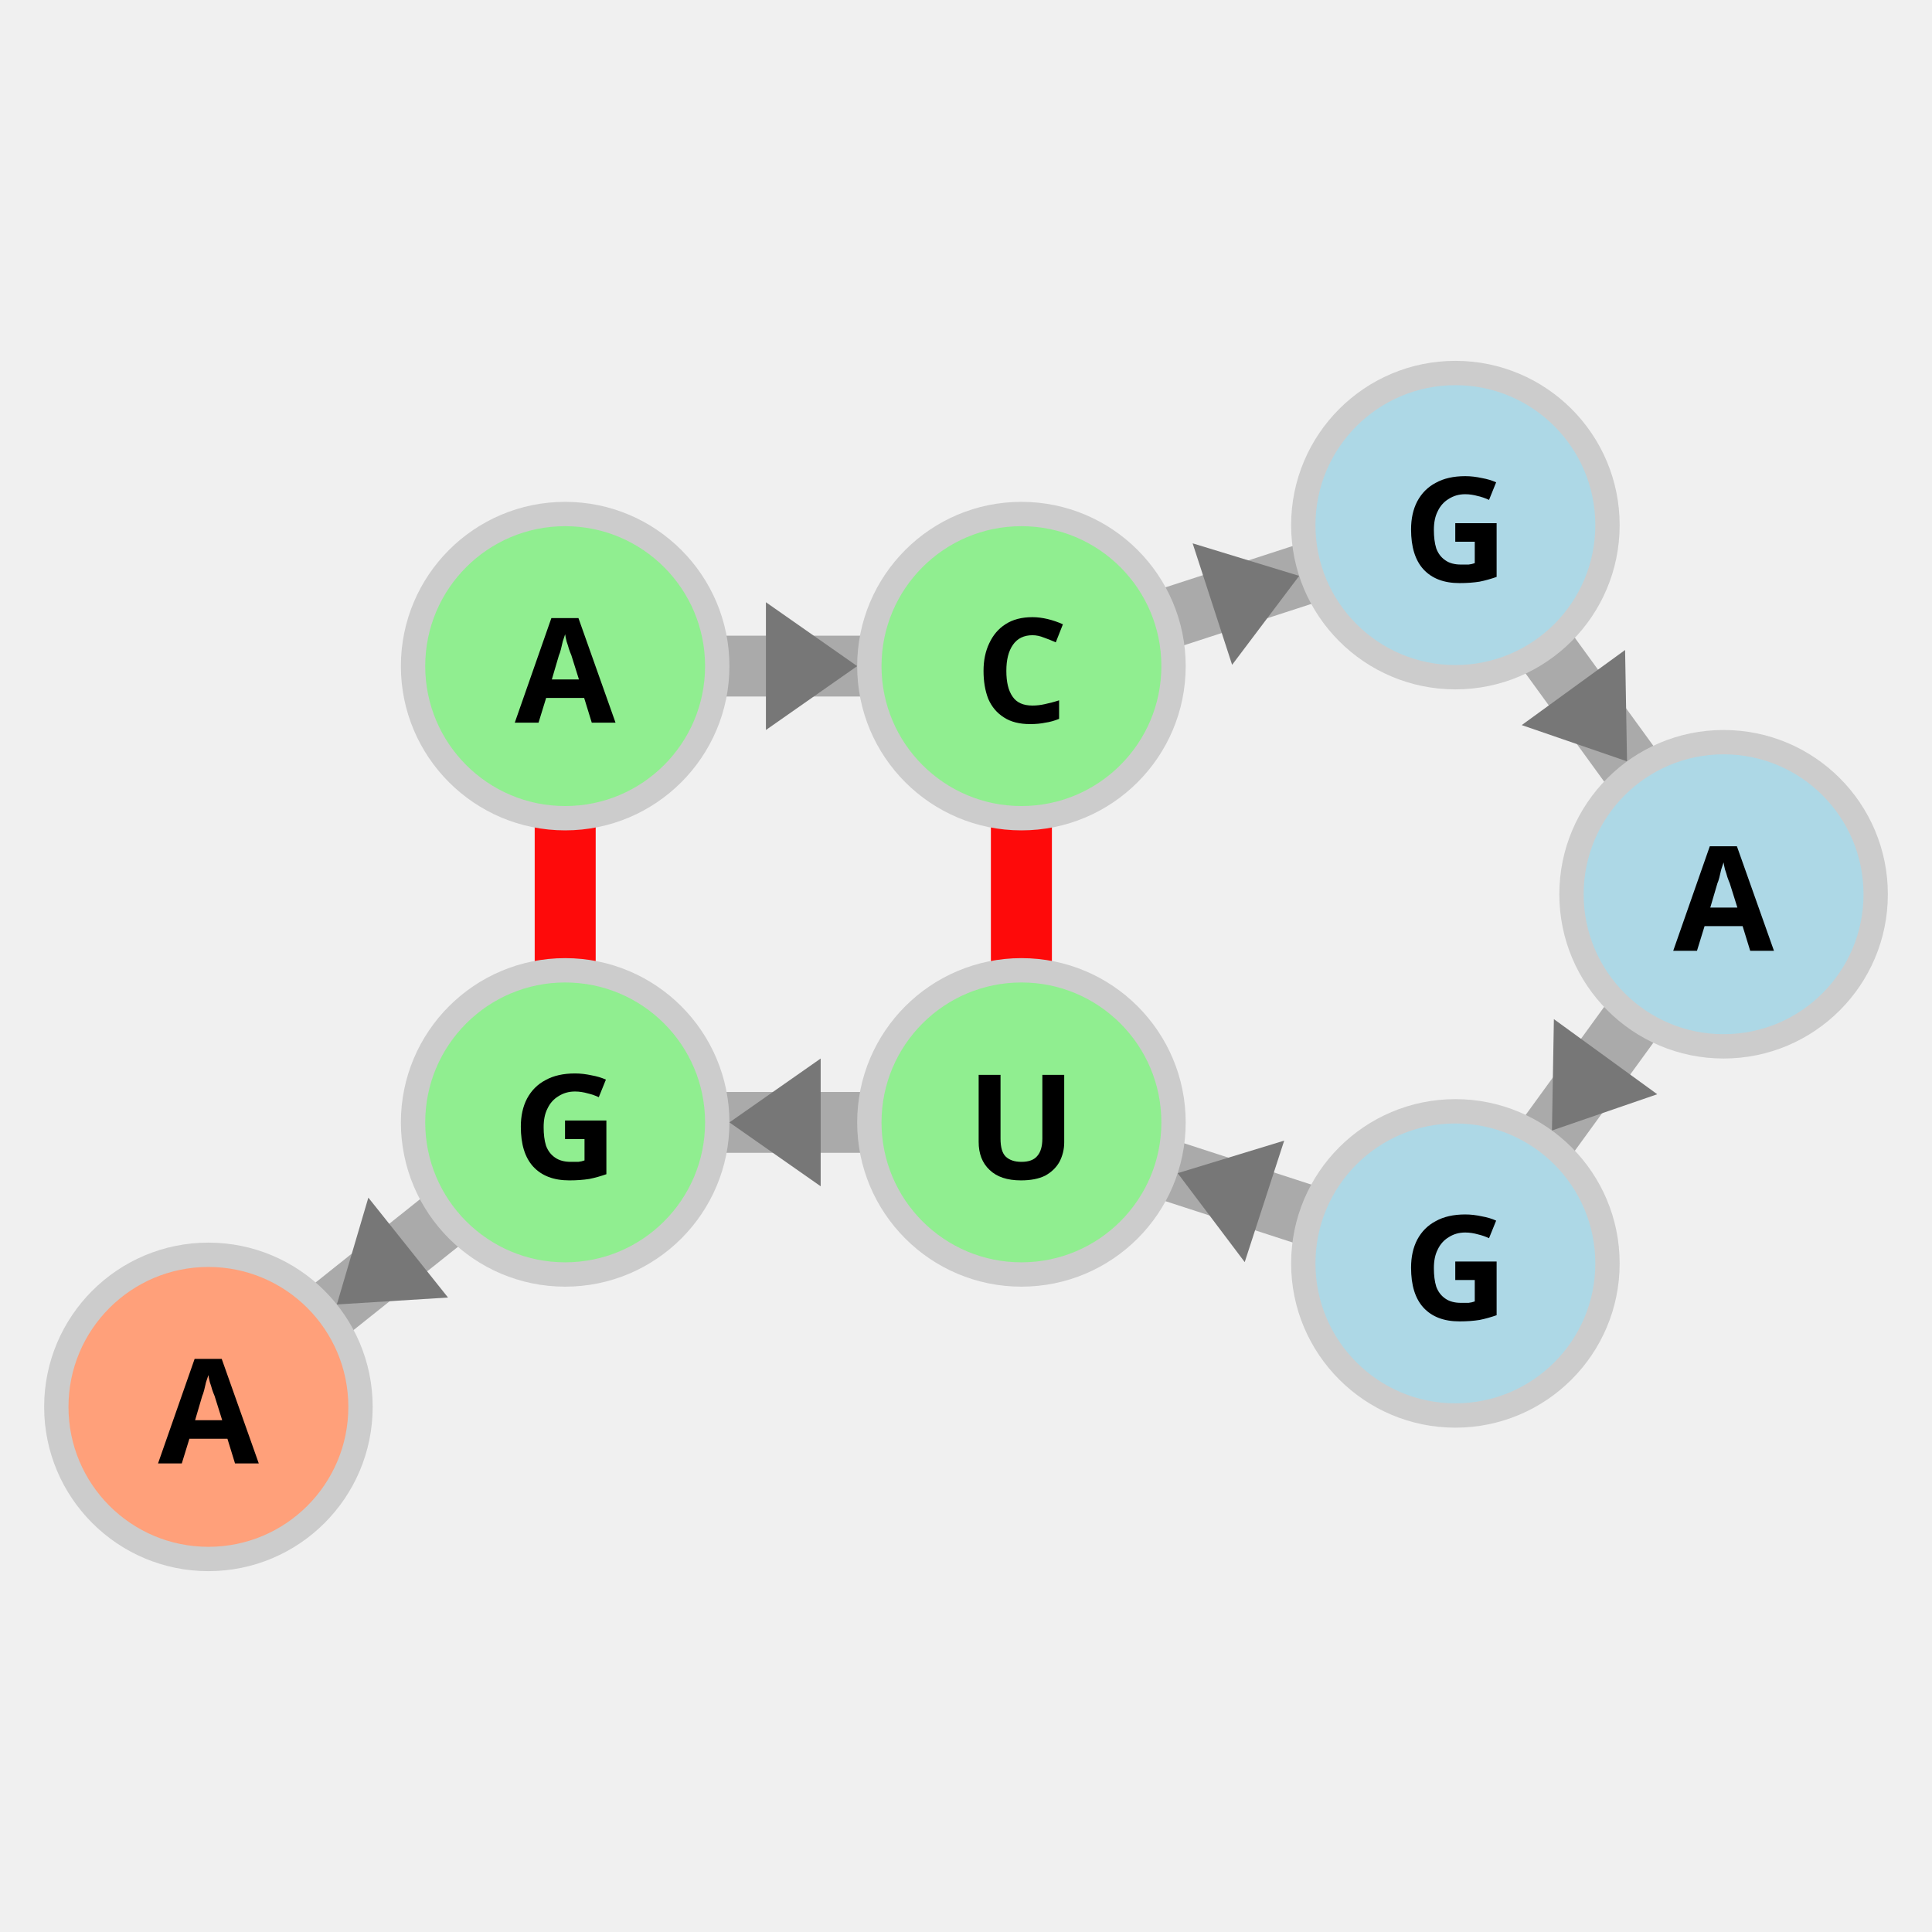
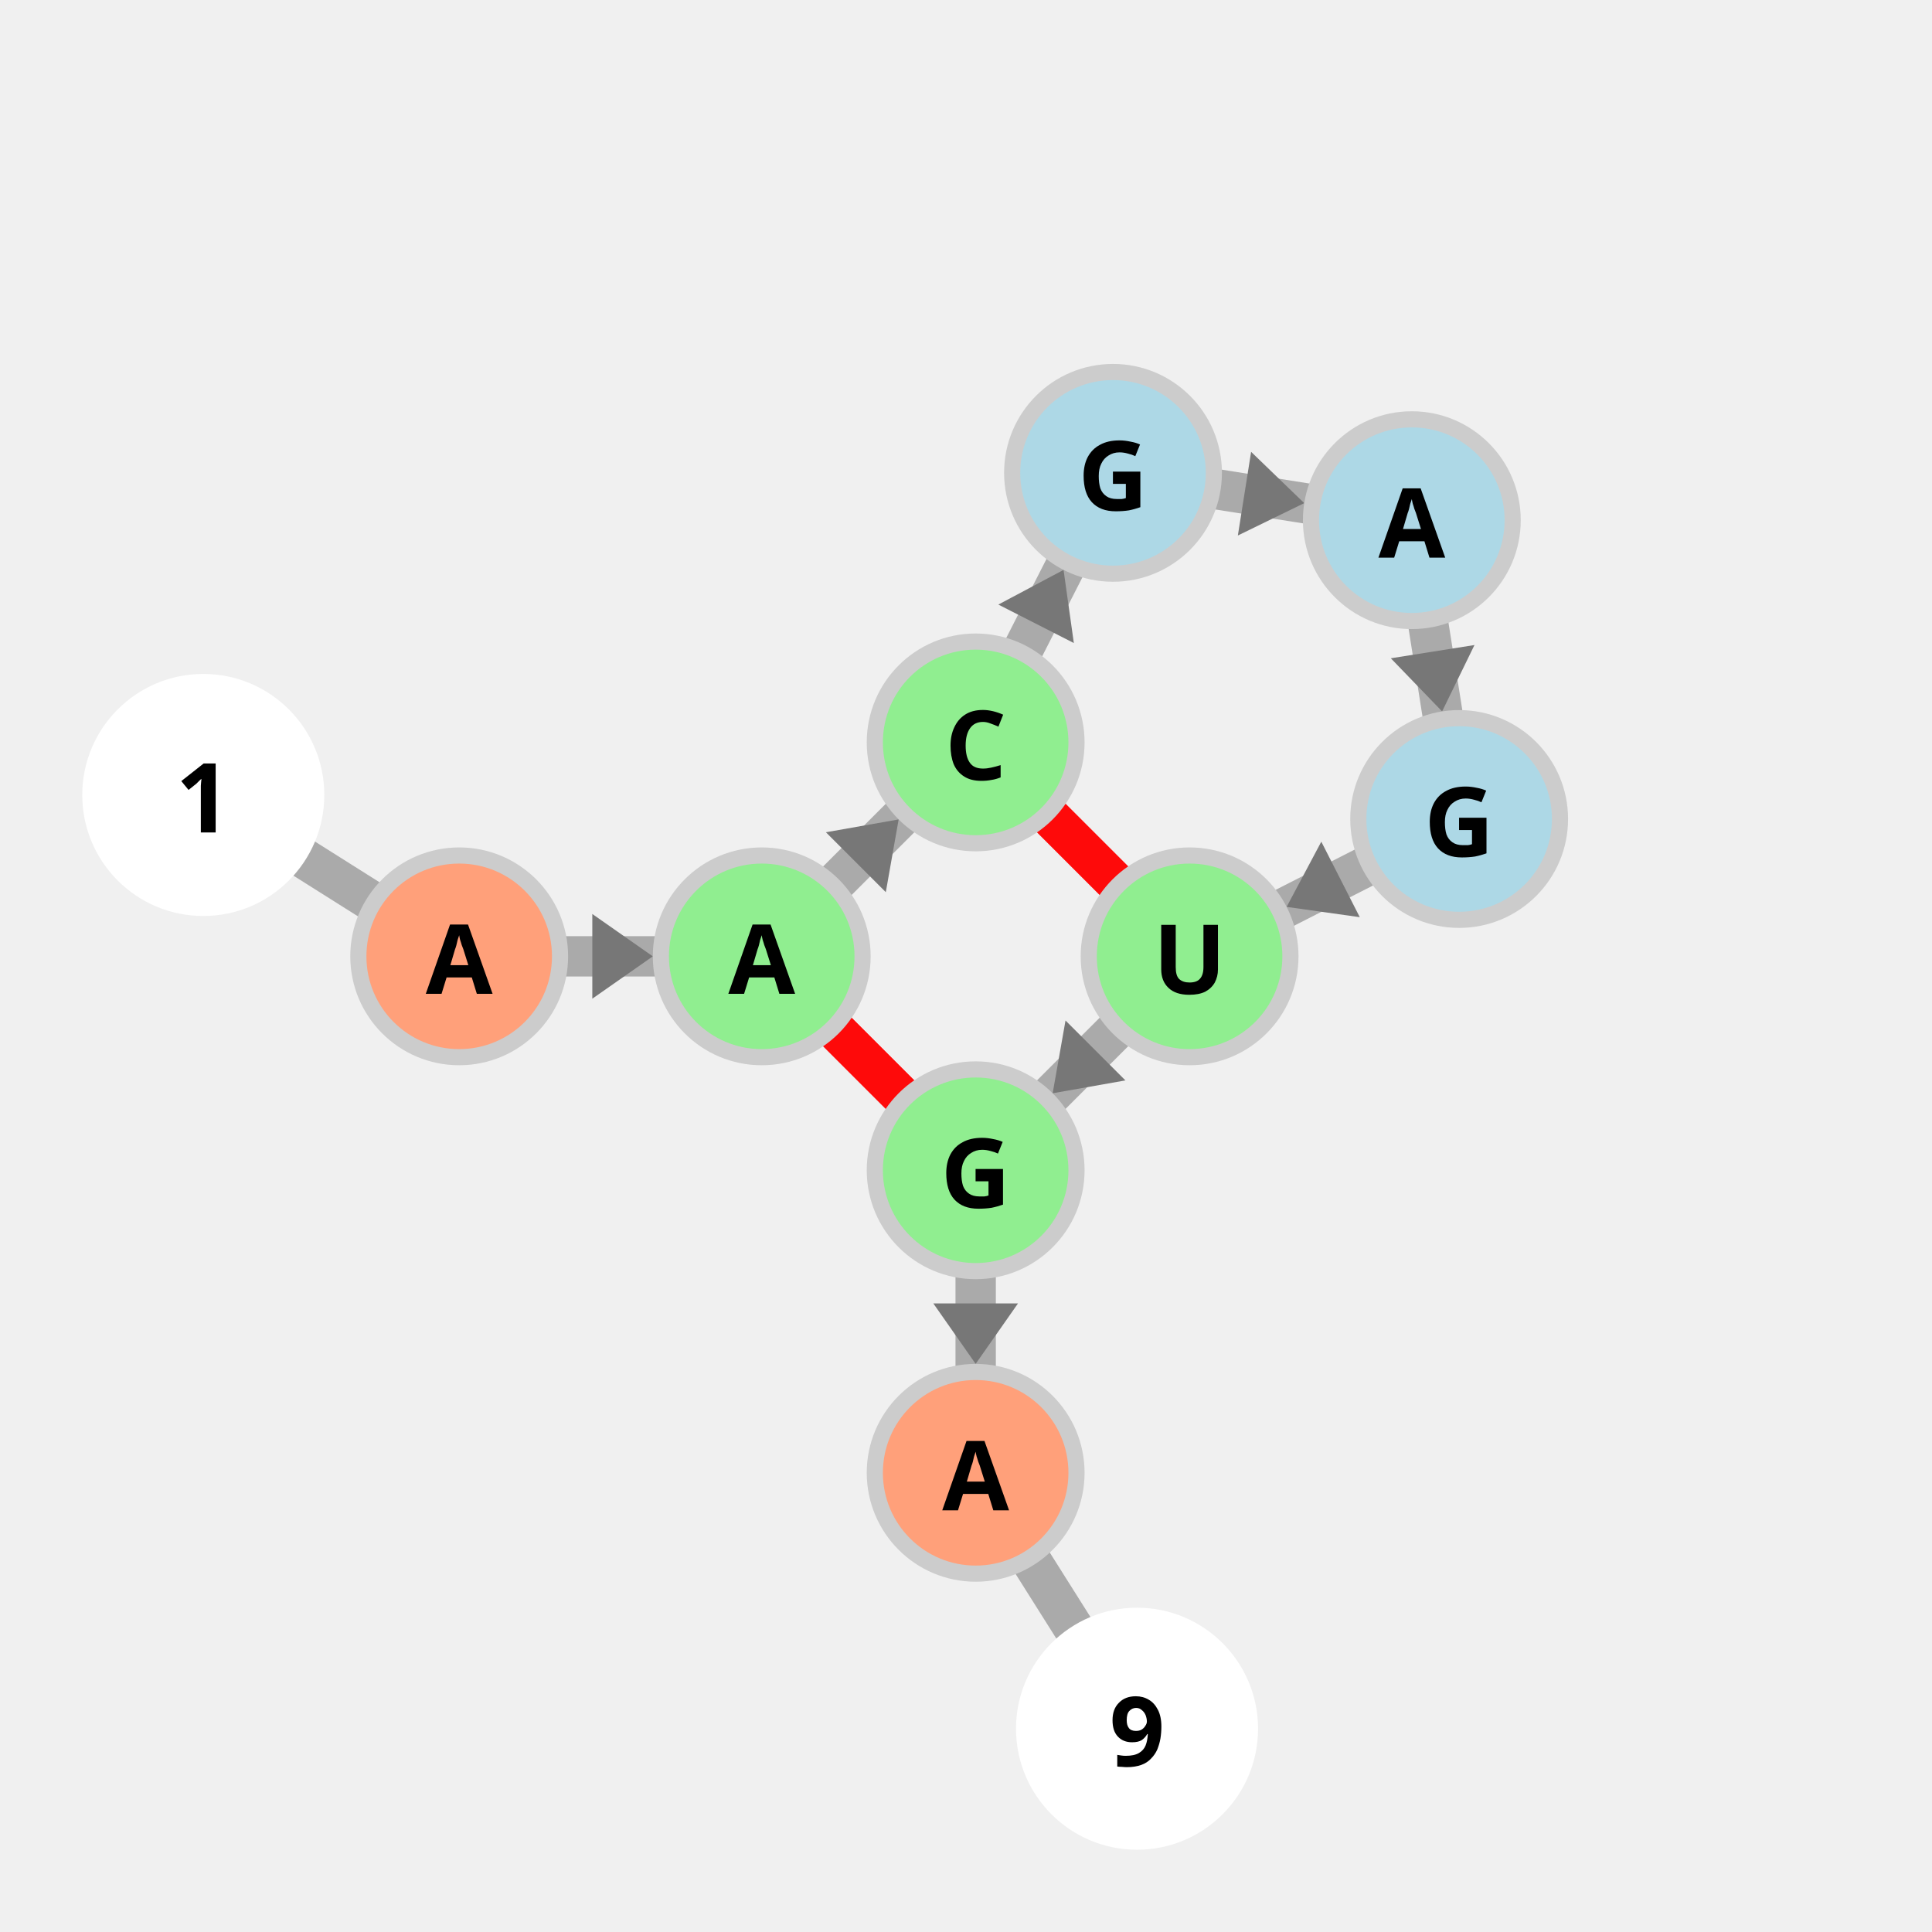
<svg xmlns="http://www.w3.org/2000/svg" viewBox="0 0 300 300">
  <style type="text/css">
 circle.fornac-node, polygon.fornac-node {
  stroke: #ccc;
  stroke-width: 0.8;
  opacity: 1;
  fill: white;
}

path.fornac-directionArrow {
  fill: #777;
  stroke: none;
  stroke-width: 0.8px;
}

g.fornac-plot {
    /* outline: 1px solid red; */
}

circle.fornac-node[base_type="a"] {
  fill: #dbdb8d;
}

circle.fornac-node[base_type="c"] {
  fill: #98df8a;
}

circle.fornac-node[base_type="g"] {
  fill: #ff9896;
}

circle.fornac-node[base_type="u"], circle.fornac-node[base_type="t"] {
  fill: #aec7e8;
}

.fornac-node &gt; text {
     pointer-events: none;
 }

circle.fornac-node[node_type="label"] {
    stroke: transparent;
    stroke-width: 0;
    fill: white;
    display: inline;
}

circle.fornac-node[node_type="protein"] {
    fill: gray;
    fill-opacity: 0.5;
    stroke-width: 4;
}

.fornac-selectedNode &gt; circle.fornac-node {
    stroke: red;
}

text.fornac-nodeLabel {
    font-weight: bold;
    font-family: Tahoma, Geneva, sans-serif;
    font-size: 0.4em;
    color: rgb(100,100,100);
    text-anchor: middle;
    alignment-baseline: middle;
    dominant-baseline: central;
    pointer-events: none;
    -webkit-touch-callout: none;
    -webkit-user-select: none;
    -khtml-user-select: none;
    -moz-user-select: none;
    -ms-user-select: none;
    user-select: none;
}

line.fornac-link {
  stroke: #999;
  stroke-opacity: 0.8;
  stroke-width: 2;
}

line.fornac-link[link_type="pseudoknot"] {
    stroke: red;
}

line.fornac-link[link_type="basepair"] {
  stroke: red;
}

line.fornac-link[link_type="intermolecule"] {
  stroke: blue;
}

line.fornac-link[link_type="chain_chain"] {
  stroke-dasharray: 3,3;
}

line.fornac-link[link_type="fake"] {
  stroke: green;
}

text.fornac-plotLabel {
    font-family: Tahoma, Geneva, sans-serif;
    font-weight: bolder;
    font-size: 1.2em;
    fill: rgba(200, 200, 200, 0.5);
    text-anchor: middle;
    alignment-baseline: central;
}

.fornac-transparent {
    fill: transparent;
    stroke-width: 0;
    stroke-opacity: 0;
    opacity: 0;
    visibility: hidden;
    pointer-events: none;
}

.fornac-dragLine {
  stroke: #999;
  stroke-width: 2;
  pointer-events: none;
}

.fornac-mouseEventHelper &gt; .extent {
  fill-opacity: .1;
  stroke: #fff;
  shape-rendering: crispEdges;
}

.d3-context-menu {
	position: absolute;
	display: none;
	background-color: #f2f2f2;
	border-radius: 4px;

	font-family: Arial, sans-serif;
	font-size: 14px;
	min-width: 150px;
	border: 1px solid #d4d4d4;

	z-index:1200;
}

.d3-context-menu ul {
	list-style-type: none;
	margin: 4px 0px;
	padding: 0px;
	cursor: default;
}

.d3-context-menu ul li {
	padding: 4px 16px;

	-webkit-touch-callout: none; /* iOS Safari */
	-webkit-user-select: none;   /* Chrome/Safari/Opera */
	-khtml-user-select: none;    /* Konqueror */
	-moz-user-select: none;      /* Firefox */
	-ms-user-select: none;       /* Internet Explorer/Edge */
	user-select: none;
}

.d3-context-menu ul li:hover {
	background-color: #4677f8;
	color: #fefefe;
}

.d3-context-menu-selected {
	background-color: #4677f8;
	color: #fefefe;
}

/*
	Header
*/

.d3-context-menu ul li.is-header
.d3-context-menu ul li.is-header:hover {
	background-color: #f2f2f2;
	color: #444;
	font-weight: bold;
	font-style: italic;
}

/*
	Disabled
*/

.d3-context-menu ul li.is-disabled
.d3-context-menu ul li.is-disabled:hover {
	background-color: #f2f2f2;
	color: #888;
	cursor: not-allowed;
}

/*
	Divider
*/

.d3-context-menu ul li.is-divider {
	padding: 0px 0px;
}

.d3-context-menu ul li.is-divider:hover {
	background-color: #f2f2f2;
}

.d3-context-menu ul hr {
	border: 0;
    height: 0;
    border-top: 1px solid rgba(0, 0, 0, 0.1);
    border-bottom: 1px solid rgba(255, 255, 255, 0.3);
}

/*# sourceMappingURL=fornac.css.map*/ 
</style>
-   <g class="fornac-plot" transform="translate(-384.5909,-368.9136)scale(4.723471,4.723471)">
+   <g class="fornac-plot" transform="translate(-241.8849,-164.6876)scale(3.131878,3.131878)">
    <g class="fornac-links">
-       <line class="link fornac-link" x1="100" y1="100" x2="100" y2="115" link_type="basepair" pointer-events="all" />
-       <line class="link fornac-link" x1="115" y1="100" x2="115" y2="115" link_type="basepair" pointer-events="all" />
+       <line class="link fornac-link" x1="115" y1="100" x2="125.607" y2="110.607" link_type="basepair" pointer-events="all" />
      <line class="link fornac-link" x1="100" y1="100" x2="115" y2="100" link_type="backbone" pointer-events="all" />
-       <line class="link fornac-link" x1="115" y1="100" x2="129.266" y2="95.365" link_type="backbone" pointer-events="all" />
-       <line class="link fornac-link" x1="129.266" y1="95.365" x2="138.083" y2="107.5" link_type="backbone" pointer-events="all" />
-       <line class="link fornac-link" x1="138.083" y1="107.5" x2="129.266" y2="119.635" link_type="backbone" pointer-events="all" />
-       <line class="link fornac-link" x1="115" y1="115" x2="115" y2="100" link_type="basepair" pointer-events="all" />
-       <line class="link fornac-link" x1="129.266" y1="119.635" x2="115" y2="115" link_type="backbone" pointer-events="all" />
-       <line class="link fornac-link" x1="100" y1="115" x2="100" y2="100" link_type="basepair" pointer-events="all" />
-       <line class="link fornac-link" x1="115" y1="115" x2="100" y2="115" link_type="backbone" pointer-events="all" />
-       <line class="link fornac-link" x1="100" y1="115" x2="88.273" y2="124.352" link_type="backbone" pointer-events="all" />
+       <line class="link fornac-link" x1="125.607" y1="89.393" x2="136.213" y2="100" link_type="basepair" pointer-events="all" />
+       <line class="link fornac-link" x1="115" y1="100" x2="125.607" y2="89.393" link_type="backbone" pointer-events="all" />
+       <line class="link fornac-link" x1="125.607" y1="89.393" x2="132.416" y2="76.028" link_type="backbone" pointer-events="all" />
+       <line class="link fornac-link" x1="132.416" y1="76.028" x2="147.232" y2="78.375" link_type="backbone" pointer-events="all" />
+       <line class="link fornac-link" x1="147.232" y1="78.375" x2="149.578" y2="93.19" link_type="backbone" pointer-events="all" />
+       <line class="link fornac-link" x1="136.213" y1="100" x2="125.607" y2="89.393" link_type="basepair" pointer-events="all" />
+       <line class="link fornac-link" x1="149.578" y1="93.19" x2="136.213" y2="100" link_type="backbone" pointer-events="all" />
+       <line class="link fornac-link" x1="125.607" y1="110.607" x2="115" y2="100" link_type="basepair" pointer-events="all" />
+       <line class="link fornac-link" x1="136.213" y1="100" x2="125.607" y2="110.607" link_type="backbone" pointer-events="all" />
+       <line class="link fornac-link" x1="125.607" y1="110.607" x2="125.607" y2="125.607" link_type="backbone" pointer-events="all" />
+       <line class="link fornac-link" x1="100" y1="100" x2="87.312" y2="91.999" link_type="label_link" pointer-events="all" />
+       <line class="link fornac-link" x1="115" y1="100" x2="109.26" y2="86.142" link_type="label_link" pointer-events="all" style="display:none" />
+       <line class="link fornac-link" x1="125.607" y1="89.393" x2="113.471" y2="80.577" link_type="label_link" pointer-events="all" style="display:none" />
+       <line class="link fornac-link" x1="132.416" y1="76.028" x2="125.607" y2="62.663" link_type="label_link" pointer-events="all" style="display:none" />
+       <line class="link fornac-link" x1="147.232" y1="78.375" x2="157.838" y2="67.768" link_type="label_link" pointer-events="all" style="display:none" />
+       <line class="link fornac-link" x1="149.578" y1="93.19" x2="162.943" y2="100" link_type="label_link" pointer-events="all" style="display:none" />
+       <line class="link fornac-link" x1="136.213" y1="100" x2="145.03" y2="112.135" link_type="label_link" pointer-events="all" style="display:none" />
+       <line class="link fornac-link" x1="125.607" y1="110.607" x2="139.465" y2="116.347" link_type="label_link" pointer-events="all" style="display:none" />
+       <line class="link fornac-link" x1="125.607" y1="125.607" x2="133.608" y2="138.295" link_type="label_link" pointer-events="all" />
    </g>
    <g class="fornac-nodes">
-       <g class="gnode" struct_name="empty" transform="translate(100,100)" num="n1" rnum="n8">
+       <g class="gnode" struct_name="empty" transform="translate(100,100)" num="n1" rnum="n9">
        <path class="fornac-directionArrow" node_num="1" />
-         <circle class="fornac-node" node_type="nucleotide" node_num="1" r="5" style="fill: lightgreen;" />
+         <circle class="fornac-node" node_type="nucleotide" node_num="1" r="5" style="fill: lightsalmon;" />
        <text class="fornac-nodeLabel" label_type="nucleotide">A</text>
      </g>
-       <g class="gnode" struct_name="empty" transform="translate(115,100)" num="n2" rnum="n7">
+       <g class="gnode" struct_name="empty" transform="translate(115,100)" num="n2" rnum="n8">
        <path class="fornac-directionArrow" node_num="2" d="M-8.4,-2.1L-5.4,0L-8.4,2.1" />
        <circle class="fornac-node" node_type="nucleotide" node_num="2" r="5" style="fill: lightgreen;" />
+         <text class="fornac-nodeLabel" label_type="nucleotide">A</text>
+       </g>
+       <g class="gnode" struct_name="empty" transform="translate(125.6066,89.3934)" num="n3" rnum="n7">
+         <path class="fornac-directionArrow" node_num="3" d="M-7.425,4.455L-3.818,3.818L-4.455,7.425" />
+         <circle class="fornac-node" node_type="nucleotide" node_num="3" r="5" style="fill: lightgreen;" />
        <text class="fornac-nodeLabel" label_type="nucleotide">C</text>
      </g>
-       <g class="gnode" struct_name="empty" transform="translate(129.2658,95.36475)" num="n3" rnum="n6">
-         <path class="fornac-directionArrow" node_num="3" d="M-8.638,0.599L-5.136,1.669L-7.34,4.593" />
-         <circle class="fornac-node" node_type="nucleotide" node_num="3" r="5" style="fill: lightblue;" />
+       <g class="gnode" struct_name="empty" transform="translate(132.4165,76.0283)" num="n4" rnum="n6">
+         <path class="fornac-directionArrow" node_num="4" d="M-5.685,6.531L-2.452,4.811L-1.942,8.438" />
+         <circle class="fornac-node" node_type="nucleotide" node_num="4" r="5" style="fill: lightblue;" />
        <text class="fornac-nodeLabel" label_type="nucleotide">G</text>
      </g>
-       <g class="gnode" struct_name="empty" transform="translate(138.0826,107.5)" num="n4" rnum="n5">
-         <path class="fornac-directionArrow" node_num="4" d="M-3.238,-8.03L-3.174,-4.369L-6.636,-5.561" />
-         <circle class="fornac-node" node_type="nucleotide" node_num="4" r="5" style="fill: lightblue;" />
+       <g class="gnode" struct_name="empty" transform="translate(147.2318,78.37482)" num="n5" rnum="n5">
+         <path class="fornac-directionArrow" node_num="5" d="M-7.968,-3.388L-5.334,-0.845L-8.625,0.76" />
+         <circle class="fornac-node" node_type="nucleotide" node_num="5" r="5" style="fill: lightblue;" />
        <text class="fornac-nodeLabel" label_type="nucleotide">A</text>
      </g>
-       <g class="gnode" struct_name="empty" transform="translate(129.2658,119.6353)" num="n5" rnum="n4">
-         <path class="fornac-directionArrow" node_num="5" d="M6.636,-5.561L3.174,-4.369L3.238,-8.03" />
-         <circle class="fornac-node" node_type="nucleotide" node_num="5" r="5" style="fill: lightblue;" />
+       <g class="gnode" struct_name="empty" transform="translate(149.5783,93.19014)" num="n6" rnum="n4">
+         <path class="fornac-directionArrow" node_num="6" d="M0.76,-8.625L-0.845,-5.334L-3.388,-7.968" />
+         <circle class="fornac-node" node_type="nucleotide" node_num="6" r="5" style="fill: lightblue;" />
        <text class="fornac-nodeLabel" label_type="nucleotide">G</text>
      </g>
-       <g class="gnode" struct_name="empty" transform="translate(115,115)" num="n6" rnum="n3">
-         <path class="fornac-directionArrow" node_num="6" d="M7.34,4.593L5.136,1.669L8.638,0.599" />
-         <circle class="fornac-node" node_type="nucleotide" node_num="6" r="5" style="fill: lightgreen;" />
+       <g class="gnode" struct_name="empty" transform="translate(136.2132,100)" num="n7" rnum="n3">
+         <path class="fornac-directionArrow" node_num="7" d="M8.438,-1.942L4.811,-2.452L6.531,-5.685" />
+         <circle class="fornac-node" node_type="nucleotide" node_num="7" r="5" style="fill: lightgreen;" />
        <text class="fornac-nodeLabel" label_type="nucleotide">U</text>
      </g>
-       <g class="gnode" struct_name="empty" transform="translate(100,115)" num="n7" rnum="n2">
-         <path class="fornac-directionArrow" node_num="7" d="M8.4,2.1L5.4,0L8.4,-2.1" />
-         <circle class="fornac-node" node_type="nucleotide" node_num="7" r="5" style="fill: lightgreen;" />
+       <g class="gnode" struct_name="empty" transform="translate(125.6066,110.6066)" num="n8" rnum="n2">
+         <path class="fornac-directionArrow" node_num="8" d="M7.425,-4.455L3.818,-3.818L4.455,-7.425" />
+         <circle class="fornac-node" node_type="nucleotide" node_num="8" r="5" style="fill: lightgreen;" />
        <text class="fornac-nodeLabel" label_type="nucleotide">G</text>
      </g>
-       <g class="gnode" struct_name="empty" transform="translate(88.27253,124.3523)" num="n8" rnum="n1">
-         <path class="fornac-directionArrow" node_num="8" d="M7.877,-3.595L4.222,-3.367L5.258,-6.879" />
-         <circle class="fornac-node" node_type="nucleotide" node_num="8" r="5" style="fill: lightsalmon;" />
+       <g class="gnode" struct_name="empty" transform="translate(125.6066,125.6066)" num="n9" rnum="n1">
+         <path class="fornac-directionArrow" node_num="9" d="M2.1,-8.4L0,-5.4L-2.1,-8.4" />
+         <circle class="fornac-node" node_type="nucleotide" node_num="9" r="5" style="fill: lightsalmon;" />
        <text class="fornac-nodeLabel" label_type="nucleotide">A</text>
      </g>
-       <g class="gnode" transform="translate(107.5,107.5)" num="n-1" rnum="n10" style="display:none">
-         <text class="fornac-nodeLabel" label_type="middle" />
-       </g>
-       <g class="gnode" transform="translate(88.27253,124.3523)" num="n-3" rnum="n12">
-         <text class="fornac-nodeLabel" label_type="middle" />
-       </g>
-       <g class="gnode" transform="translate(100,100)" num="n-2" rnum="n11">
-         <text class="fornac-nodeLabel" label_type="middle" />
-       </g>
-       <g class="gnode" transform="translate(96.09084,113.1174)" num="n-1" rnum="n10">
-         <text class="fornac-nodeLabel" label_type="middle" />
-       </g>
-       <g class="gnode" transform="translate(125.3229,107.5)" num="n-1" rnum="n10">
+       <g class="gnode" struct_name="empty" transform="translate(87.31207,91.99897)" num="n-1" rnum="n11">
+         <circle class="fornac-node" r="6" node_type="label" node_num="-1" />
+         <text class="fornac-nodeLabel" label_type="label">1</text>
+       </g>
+       <g class="gnode" struct_name="empty" transform="translate(109.2597,86.14181)" num="n-1" rnum="n11" style="display:none">
+         <circle class="fornac-node" r="6" node_type="label" node_num="-1" />
+         <text class="fornac-nodeLabel" label_type="label">0</text>
+       </g>
+       <g class="gnode" struct_name="empty" transform="translate(113.4713,80.57662)" num="n-1" rnum="n11" style="display:none">
+         <circle class="fornac-node" r="6" node_type="label" node_num="-1" />
+         <text class="fornac-nodeLabel" label_type="label">0</text>
+       </g>
+       <g class="gnode" struct_name="empty" transform="translate(125.6066,62.6632)" num="n-1" rnum="n11" style="display:none">
+         <circle class="fornac-node" r="6" node_type="label" node_num="-1" />
+         <text class="fornac-nodeLabel" label_type="label">0</text>
+       </g>
+       <g class="gnode" struct_name="empty" transform="translate(157.8384,67.76822)" num="n-1" rnum="n11" style="display:none">
+         <circle class="fornac-node" r="6" node_type="label" node_num="-1" />
+         <text class="fornac-nodeLabel" label_type="label">0</text>
+       </g>
+       <g class="gnode" struct_name="empty" transform="translate(162.9434,100)" num="n-1" rnum="n11" style="display:none">
+         <circle class="fornac-node" r="6" node_type="label" node_num="-1" />
+         <text class="fornac-nodeLabel" label_type="label">0</text>
+       </g>
+       <g class="gnode" struct_name="empty" transform="translate(145.03,112.1353)" num="n-1" rnum="n11" style="display:none">
+         <circle class="fornac-node" r="6" node_type="label" node_num="-1" />
+         <text class="fornac-nodeLabel" label_type="label">0</text>
+       </g>
+       <g class="gnode" struct_name="empty" transform="translate(139.4648,116.3469)" num="n-1" rnum="n11" style="display:none">
+         <circle class="fornac-node" r="6" node_type="label" node_num="-1" />
+         <text class="fornac-nodeLabel" label_type="label">0</text>
+       </g>
+       <g class="gnode" struct_name="empty" transform="translate(133.6076,138.2945)" num="n-1" rnum="n11">
+         <circle class="fornac-node" r="6" node_type="label" node_num="-1" />
+         <text class="fornac-nodeLabel" label_type="label">9</text>
+       </g>
+       <g class="gnode" transform="translate(125.6066,100)" num="n-1" rnum="n11" style="display:none">
+         <text class="fornac-nodeLabel" label_type="middle" />
+       </g>
+       <g class="gnode" transform="translate(125.6066,125.6066)" num="n-3" rnum="n13">
+         <text class="fornac-nodeLabel" label_type="middle" />
+       </g>
+       <g class="gnode" transform="translate(100,100)" num="n-2" rnum="n12">
+         <text class="fornac-nodeLabel" label_type="middle" />
+       </g>
+       <g class="gnode" transform="translate(116.5533,109.0533)" num="n-1" rnum="n11" style="display:none">
+         <text class="fornac-nodeLabel" label_type="middle" />
+       </g>
+       <g class="gnode" transform="translate(138.2093,87.39733)" num="n-1" rnum="n11">
        <text class="fornac-nodeLabel" label_type="middle" />
      </g>
    </g>
  </g>
</svg>
